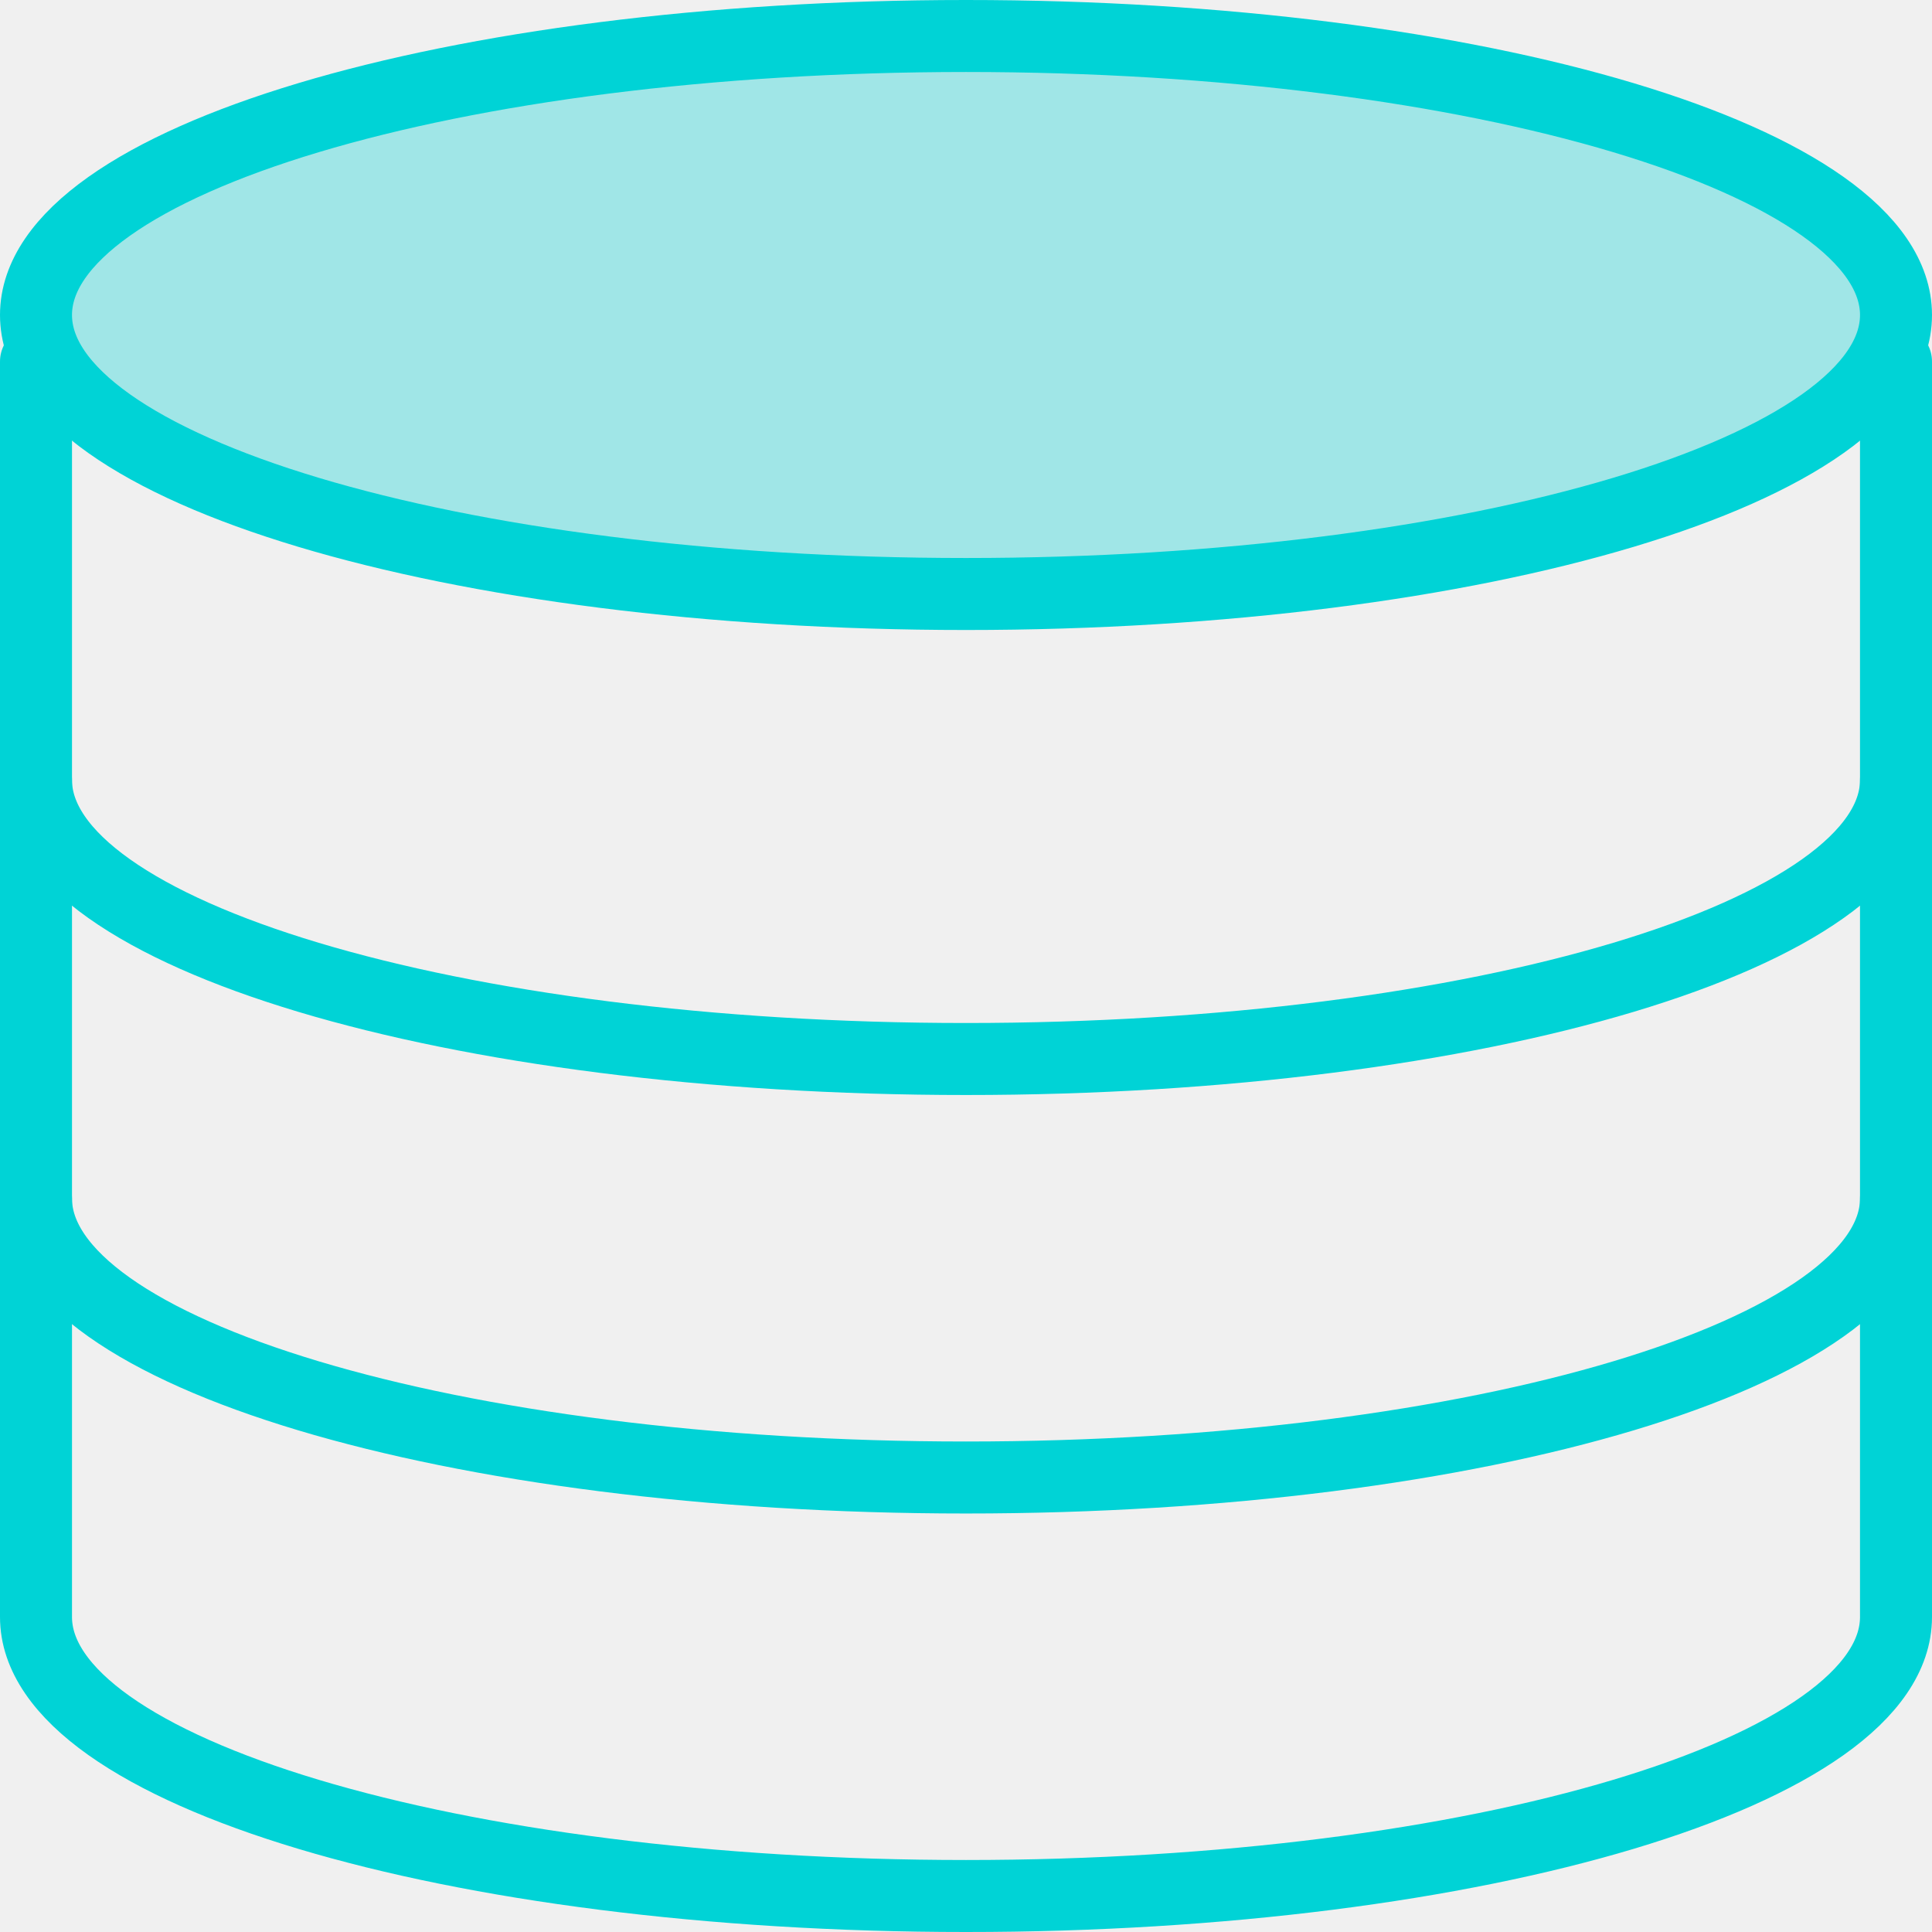
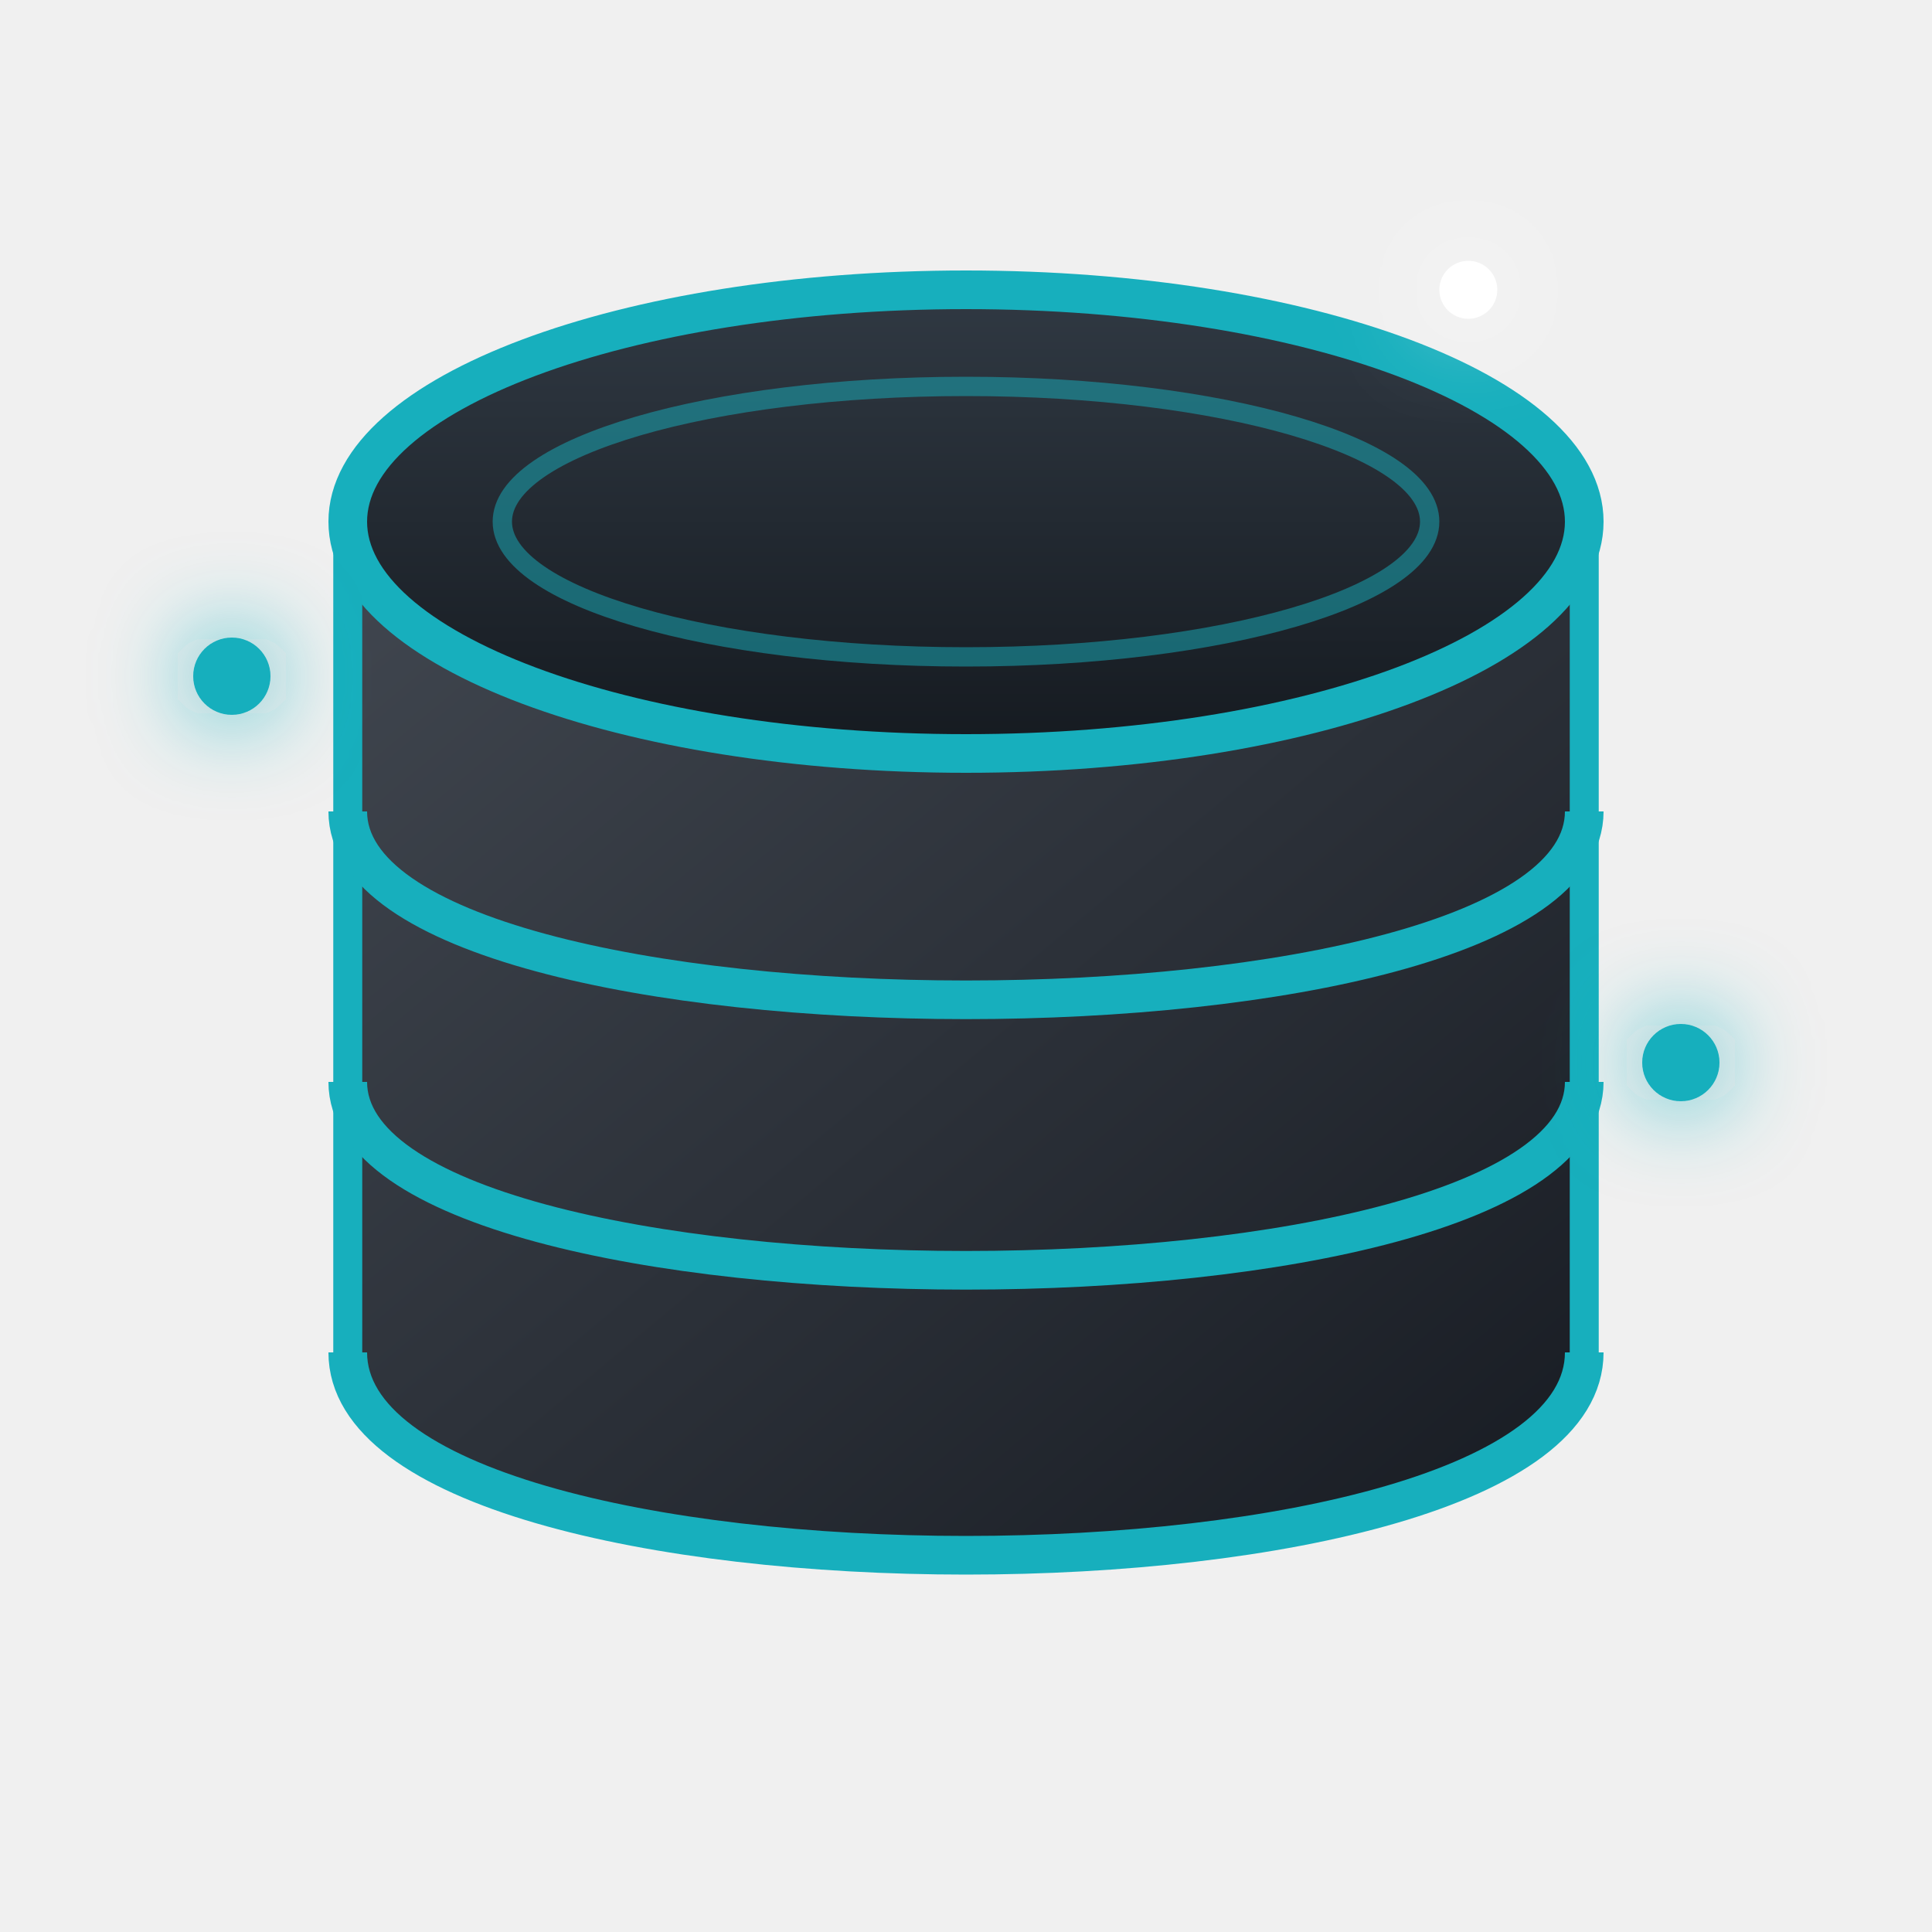
- <svg xmlns="http://www.w3.org/2000/svg" preserveAspectRatio="none" overflow="visible" style="display: block;" width="53.667" height="53.667" viewBox="0 0 53.667 53.667" fill="none">
-   <g id="Mask group">
-     <mask id="mask0_0_61" style="mask-type:luminance" maskUnits="userSpaceOnUse" x="0" y="0" width="54" height="54">
-       <g id="Group">
-         <g id="Group_2">
-           <path id="Vector" d="M52.667 10.042V44.917C52.667 49.197 41.101 52.667 26.833 52.667C12.566 52.667 1 49.197 1 44.917V10.042" stroke="white" stroke-width="2" stroke-linecap="round" stroke-linejoin="round" />
-           <path id="Vector_2" d="M52.667 33.292C52.667 37.572 41.101 41.042 26.833 41.042C12.566 41.042 1 37.572 1 33.292M52.667 21.667C52.667 25.947 41.101 29.417 26.833 29.417C12.566 29.417 1 25.947 1 21.667" stroke="white" stroke-width="2" stroke-linecap="round" stroke-linejoin="round" />
-           <path id="Vector_3" d="M26.833 16.5C41.101 16.5 52.667 13.03 52.667 8.75C52.667 4.47 41.101 1 26.833 1C12.566 1 1 4.47 1 8.75C1 13.03 12.566 16.5 26.833 16.5Z" fill="#555555" stroke="white" stroke-width="2" stroke-linecap="round" stroke-linejoin="round" />
-         </g>
-       </g>
-     </mask>
-     <g mask="url(#mask0_0_61)">
-       <path id="Vector_4" d="M-4.167 -4.167H57.833V57.833H-4.167V-4.167Z" fill="#00D3D6" />
-     </g>
+ <svg xmlns="http://www.w3.org/2000/svg" width="100" height="100" viewBox="0 0 100 100" fill="none" style="display:block;overflow:visible">
+   <style>
+ .db-float{transform-box:fill-box;transform-origin:center;animation:dbFloat 3s ease-in-out infinite}
+ @keyframes dbFloat{0%,100%{transform:translateY(0)}50%{transform:translateY(-5px)}}
+ .db-ring{animation:dbPulse 2.5s ease-in-out infinite}
+ .ring-two{animation-delay:.5s}
+ @keyframes dbPulse{0%,100%{stroke:#17afbd;opacity:.45}50%{stroke:#42e8f5;opacity:1}}
+ .db-particle{filter:url(#dbGlow);animation:dbParticle 2s ease-in-out infinite}
+ .particle-two{animation-delay:.6s}
+ .particle-three{animation-delay:1s}
+ @keyframes dbParticle{0%,100%{opacity:.2;transform:translateY(3px)}50%{opacity:1;transform:translateY(-5px)}}
+ </style>
+   <defs>
+     <linearGradient id="dbBody" x1="0" y1="0" x2="1" y2="1">
+       <stop offset="0%" stop-color="#414750" />
+       <stop offset="100%" stop-color="#171b22" />
+     </linearGradient>
+     <linearGradient id="dbTop" x1="0" y1="0" x2="0" y2="1">
+       <stop offset="0%" stop-color="#303943" />
+       <stop offset="100%" stop-color="#151a20" />
+     </linearGradient>
+     <filter id="dbGlow" filterUnits="userSpaceOnUse" x="-10" y="-10" width="120" height="120">
+       <feGaussianBlur stdDeviation="2.5" result="blur" />
+       <feMerge>
+         <feMergeNode in="blur" />
+         <feMergeNode in="SourceGraphic" />
+       </feMerge>
+     </filter>
+   </defs>
+   <g class="db-float">
+     <path d="M18 27 V70 C18 84 82 84 82 70 V27 Z" fill="url(#dbBody)" stroke="#17afbd" stroke-width="1.5" />
+     <path d="M18 70 C18 84 82 84 82 70" fill="none" stroke="#17afbd" stroke-width="2" />
+     <path class="db-ring ring-one" d="M18 42 C18 55 82 55 82 42" fill="none" stroke="#17afbd" stroke-width="2" />
+     <path class="db-ring ring-two" d="M18 56 C18 69 82 69 82 56" fill="none" stroke="#17afbd" stroke-width="2" />
+     <ellipse cx="50" cy="27" rx="32" ry="12" fill="url(#dbTop)" stroke="#17afbd" stroke-width="2" />
+     <ellipse cx="50" cy="27" rx="24" ry="7" fill="none" stroke="#17afbd" stroke-width="1" opacity=".5" />
+     <circle class="db-particle particle-one" cx="12" cy="35" r="2" fill="#17afbd" />
+     <circle class="db-particle particle-two" cx="87" cy="55" r="2" fill="#17afbd" />
+     <circle class="db-particle particle-three" cx="76" cy="15" r="1.5" fill="#ffffff" />
  </g>
</svg>
